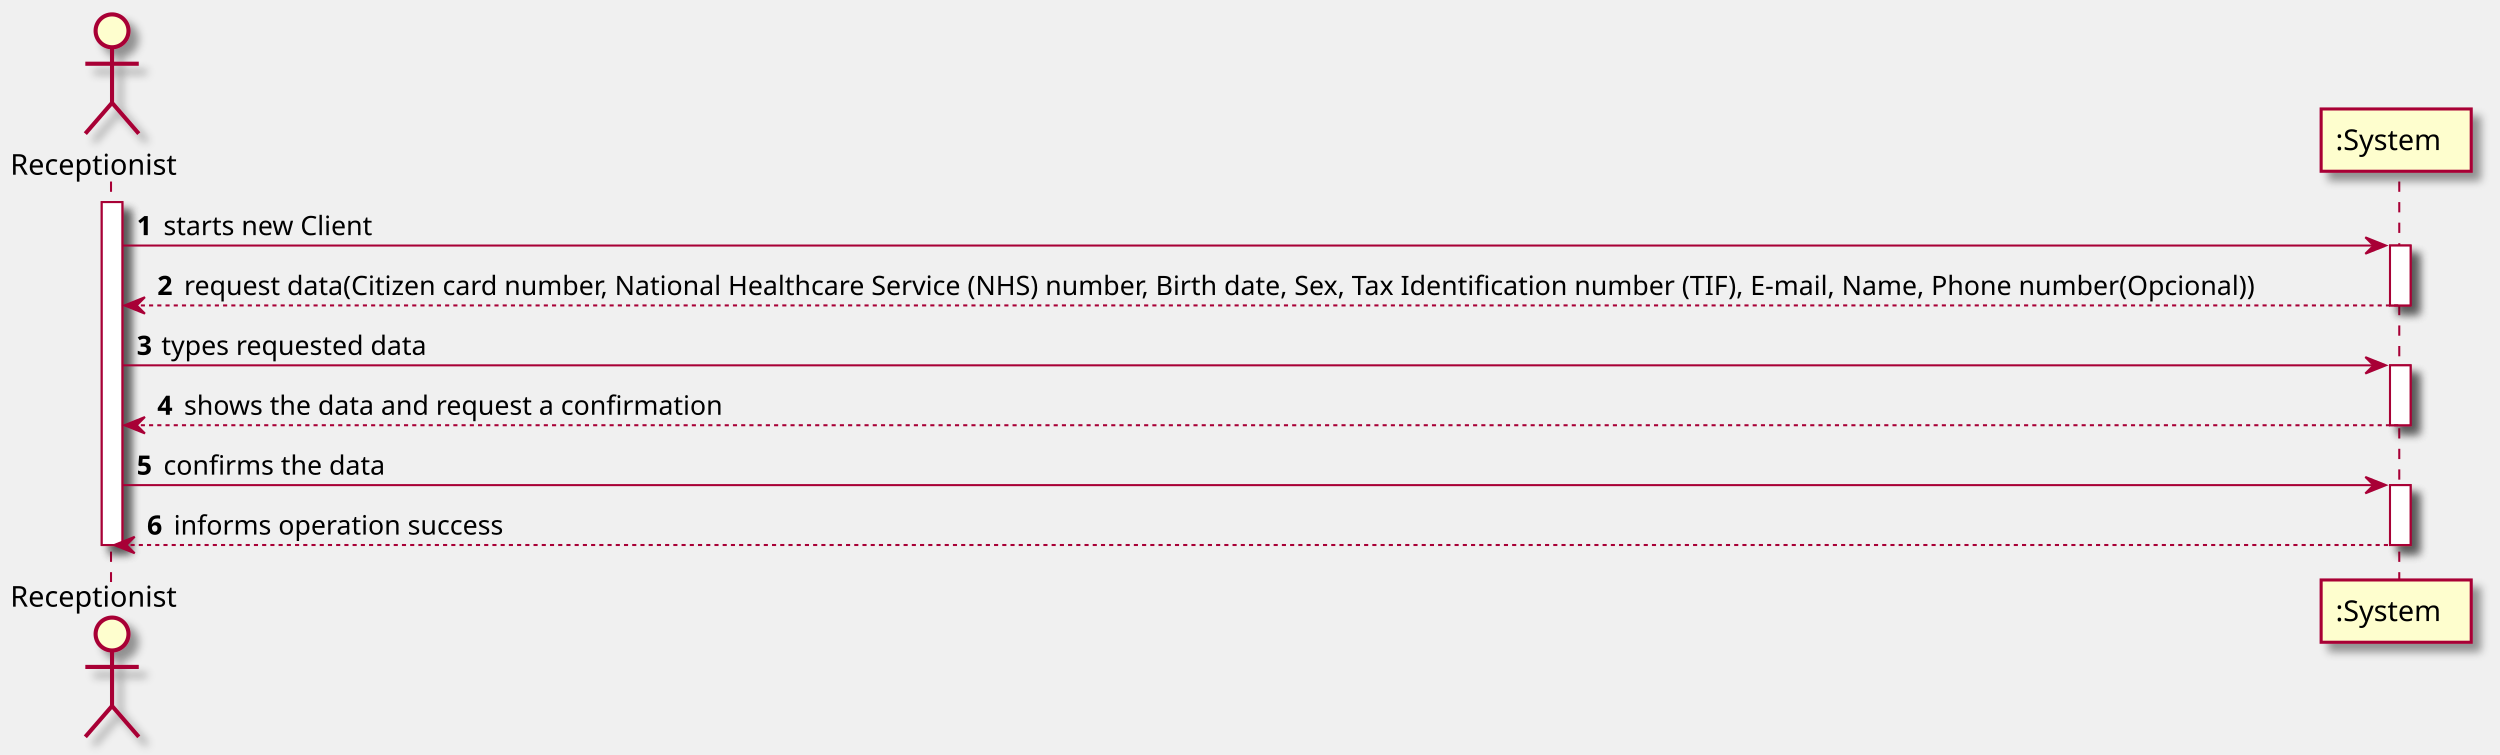
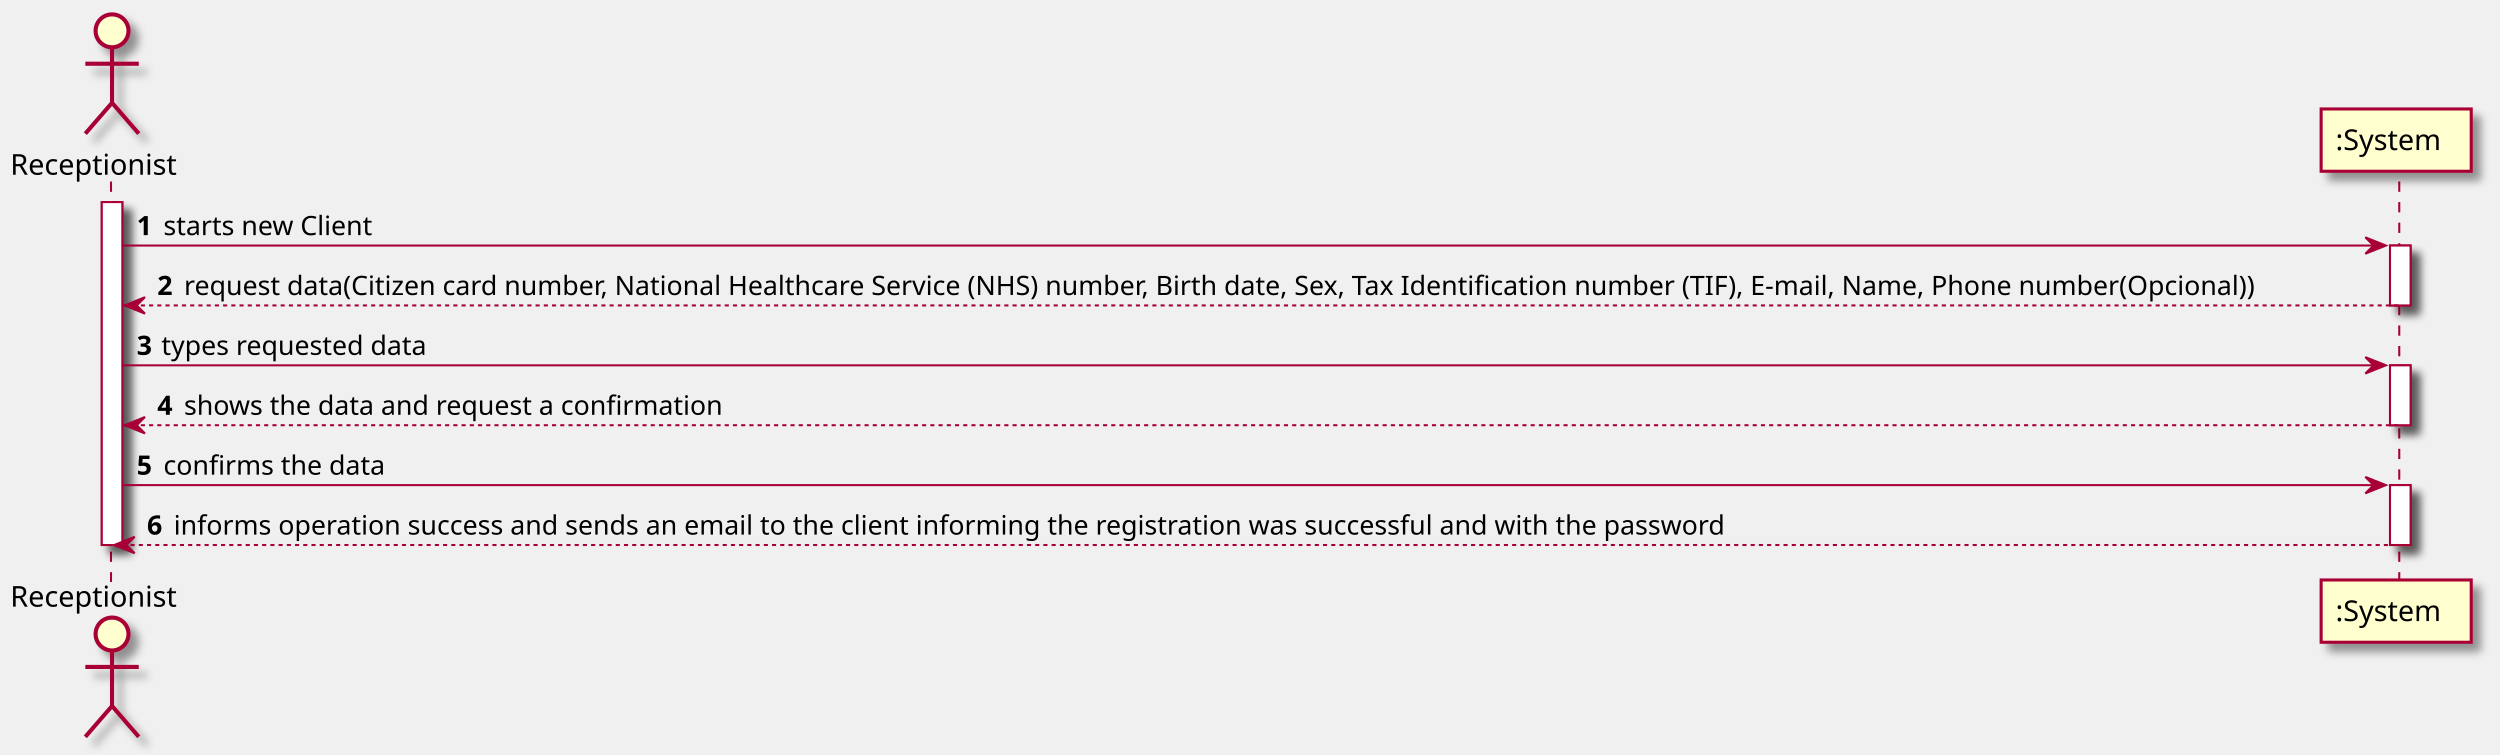
<svg xmlns="http://www.w3.org/2000/svg" contentScriptType="application/ecmascript" contentStyleType="text/css" height="367px" preserveAspectRatio="none" style="width:1216px;height:367px;" version="1.1" viewBox="0 0 1216 367" width="1216px" zoomAndPan="magnify">
  <defs>
-     <filter height="300%" id="fax5cefw5r1h8" width="300%" x="-1" y="-1">
+     <filter height="300%" id="fc70aoxvearg9" width="300%" x="-1" y="-1">
      <feGaussianBlur result="blurOut" stdDeviation="2.0" />
      <feColorMatrix in="blurOut" result="blurOut2" type="matrix" values="0 0 0 0 0 0 0 0 0 0 0 0 0 0 0 0 0 0 .4 0" />
      <feOffset dx="4.0" dy="4.0" in="blurOut2" result="blurOut3" />
      <feBlend in="SourceGraphic" in2="blurOut3" mode="normal" />
    </filter>
  </defs>
  <g>
-     <rect fill="#FFFFFF" filter="url(#fax5cefw5r1h8)" height="166.797" style="stroke:#A80036;stroke-width:1.0;" width="10" x="49.5" y="98.297" />
-     <rect fill="#FFFFFF" filter="url(#fax5cefw5r1h8)" height="29.133" style="stroke:#A80036;stroke-width:1.0;" width="10" x="1162.5" y="119.43" />
-     <rect fill="#FFFFFF" filter="url(#fax5cefw5r1h8)" height="29.133" style="stroke:#A80036;stroke-width:1.0;" width="10" x="1162.5" y="177.695" />
-     <rect fill="#FFFFFF" filter="url(#fax5cefw5r1h8)" height="29.133" style="stroke:#A80036;stroke-width:1.0;" width="10" x="1162.5" y="235.961" />
+     <rect fill="#FFFFFF" filter="url(#fc70aoxvearg9)" height="166.797" style="stroke:#A80036;stroke-width:1.0;" width="10" x="49.5" y="98.297" />
+     <rect fill="#FFFFFF" filter="url(#fc70aoxvearg9)" height="29.133" style="stroke:#A80036;stroke-width:1.0;" width="10" x="1162.5" y="119.43" />
+     <rect fill="#FFFFFF" filter="url(#fc70aoxvearg9)" height="29.133" style="stroke:#A80036;stroke-width:1.0;" width="10" x="1162.5" y="177.695" />
+     <rect fill="#FFFFFF" filter="url(#fc70aoxvearg9)" height="29.133" style="stroke:#A80036;stroke-width:1.0;" width="10" x="1162.5" y="235.961" />
    <line style="stroke:#A80036;stroke-width:1.0;stroke-dasharray:5.0,5.0;" x1="54" x2="54" y1="88.297" y2="283.094" />
    <line style="stroke:#A80036;stroke-width:1.0;stroke-dasharray:5.0,5.0;" x1="1167" x2="1167" y1="88.297" y2="283.094" />
    <text fill="#000000" font-family="sans-serif" font-size="14" lengthAdjust="spacing" textLength="93" x="5" y="84.995">Receptionist</text>
-     <ellipse cx="54.5" cy="15" fill="#FEFECE" filter="url(#fax5cefw5r1h8)" rx="8" ry="8" style="stroke:#A80036;stroke-width:2.0;" />
-     <path d="M54.5,23 L54.5,50 M41.5,31 L67.5,31 M54.5,50 L41.5,65 M54.5,50 L67.5,65 " fill="none" filter="url(#fax5cefw5r1h8)" style="stroke:#A80036;stroke-width:2.0;" />
+     <ellipse cx="54.5" cy="15" fill="#FEFECE" filter="url(#fc70aoxvearg9)" rx="8" ry="8" style="stroke:#A80036;stroke-width:2.0;" />
+     <path d="M54.5,23 L54.5,50 M41.5,31 L67.5,31 M54.5,50 L41.5,65 M54.5,50 L67.5,65 " fill="none" filter="url(#fc70aoxvearg9)" style="stroke:#A80036;stroke-width:2.0;" />
    <text fill="#000000" font-family="sans-serif" font-size="14" lengthAdjust="spacing" textLength="93" x="5" y="295.089">Receptionist</text>
-     <ellipse cx="54.5" cy="308.391" fill="#FEFECE" filter="url(#fax5cefw5r1h8)" rx="8" ry="8" style="stroke:#A80036;stroke-width:2.0;" />
-     <path d="M54.5,316.391 L54.5,343.391 M41.5,324.391 L67.5,324.391 M54.5,343.391 L41.5,358.391 M54.5,343.391 L67.5,358.391 " fill="none" filter="url(#fax5cefw5r1h8)" style="stroke:#A80036;stroke-width:2.0;" />
-     <rect fill="#FEFECE" filter="url(#fax5cefw5r1h8)" height="30.297" style="stroke:#A80036;stroke-width:1.5;" width="73" x="1129" y="53" />
+     <ellipse cx="54.5" cy="308.391" fill="#FEFECE" filter="url(#fc70aoxvearg9)" rx="8" ry="8" style="stroke:#A80036;stroke-width:2.0;" />
+     <path d="M54.5,316.391 L54.5,343.391 M41.5,324.391 L67.5,324.391 M54.5,343.391 L41.5,358.391 M54.5,343.391 L67.5,358.391 " fill="none" filter="url(#fc70aoxvearg9)" style="stroke:#A80036;stroke-width:2.0;" />
+     <rect fill="#FEFECE" filter="url(#fc70aoxvearg9)" height="30.297" style="stroke:#A80036;stroke-width:1.5;" width="73" x="1129" y="53" />
    <text fill="#000000" font-family="sans-serif" font-size="14" lengthAdjust="spacing" textLength="59" x="1136" y="72.995">:System</text>
-     <rect fill="#FEFECE" filter="url(#fax5cefw5r1h8)" height="30.297" style="stroke:#A80036;stroke-width:1.5;" width="73" x="1129" y="282.094" />
+     <rect fill="#FEFECE" filter="url(#fc70aoxvearg9)" height="30.297" style="stroke:#A80036;stroke-width:1.5;" width="73" x="1129" y="282.094" />
    <text fill="#000000" font-family="sans-serif" font-size="14" lengthAdjust="spacing" textLength="59" x="1136" y="302.089">:System</text>
-     <rect fill="#FFFFFF" filter="url(#fax5cefw5r1h8)" height="166.797" style="stroke:#A80036;stroke-width:1.0;" width="10" x="49.5" y="98.297" />
-     <rect fill="#FFFFFF" filter="url(#fax5cefw5r1h8)" height="29.133" style="stroke:#A80036;stroke-width:1.0;" width="10" x="1162.5" y="119.43" />
-     <rect fill="#FFFFFF" filter="url(#fax5cefw5r1h8)" height="29.133" style="stroke:#A80036;stroke-width:1.0;" width="10" x="1162.5" y="177.695" />
-     <rect fill="#FFFFFF" filter="url(#fax5cefw5r1h8)" height="29.133" style="stroke:#A80036;stroke-width:1.0;" width="10" x="1162.5" y="235.961" />
+     <rect fill="#FFFFFF" filter="url(#fc70aoxvearg9)" height="166.797" style="stroke:#A80036;stroke-width:1.0;" width="10" x="49.5" y="98.297" />
+     <rect fill="#FFFFFF" filter="url(#fc70aoxvearg9)" height="29.133" style="stroke:#A80036;stroke-width:1.0;" width="10" x="1162.5" y="119.43" />
+     <rect fill="#FFFFFF" filter="url(#fc70aoxvearg9)" height="29.133" style="stroke:#A80036;stroke-width:1.0;" width="10" x="1162.5" y="177.695" />
+     <rect fill="#FFFFFF" filter="url(#fc70aoxvearg9)" height="29.133" style="stroke:#A80036;stroke-width:1.0;" width="10" x="1162.5" y="235.961" />
    <polygon fill="#A80036" points="1150.5,115.43,1160.5,119.43,1150.5,123.43,1154.5,119.43" style="stroke:#A80036;stroke-width:1.0;" />
    <line style="stroke:#A80036;stroke-width:1.0;" x1="59.5" x2="1156.5" y1="119.43" y2="119.43" />
    <text fill="#000000" font-family="sans-serif" font-size="13" font-weight="bold" lengthAdjust="spacing" textLength="9" x="66.5" y="114.364">1</text>
    <text fill="#000000" font-family="sans-serif" font-size="13" lengthAdjust="spacing" textLength="108" x="79.5" y="114.364">starts new Client</text>
    <polygon fill="#A80036" points="70.5,144.562,60.5,148.562,70.5,152.562,66.5,148.562" style="stroke:#A80036;stroke-width:1.0;" />
    <line style="stroke:#A80036;stroke-width:1.0;stroke-dasharray:2.0,2.0;" x1="64.5" x2="1166.5" y1="148.562" y2="148.562" />
    <text fill="#000000" font-family="sans-serif" font-size="13" font-weight="bold" lengthAdjust="spacing" textLength="9" x="76.5" y="143.497">2</text>
    <text fill="#000000" font-family="sans-serif" font-size="13" lengthAdjust="spacing" textLength="1066" x="89.5" y="143.497">request data(Citizen card number, National Healthcare Service (NHS) number, Birth date, Sex, Tax Identification number (TIF), E-mail, Name, Phone number(Opcional))</text>
    <polygon fill="#A80036" points="1150.5,173.695,1160.5,177.695,1150.5,181.695,1154.5,177.695" style="stroke:#A80036;stroke-width:1.0;" />
    <line style="stroke:#A80036;stroke-width:1.0;" x1="59.5" x2="1156.5" y1="177.695" y2="177.695" />
    <text fill="#000000" font-family="sans-serif" font-size="13" font-weight="bold" lengthAdjust="spacing" textLength="8" x="66.5" y="172.629">3</text>
    <text fill="#000000" font-family="sans-serif" font-size="13" lengthAdjust="spacing" textLength="138" x="78.5" y="172.629">types requested data</text>
    <polygon fill="#A80036" points="70.5,202.828,60.5,206.828,70.5,210.828,66.5,206.828" style="stroke:#A80036;stroke-width:1.0;" />
    <line style="stroke:#A80036;stroke-width:1.0;stroke-dasharray:2.0,2.0;" x1="64.5" x2="1166.5" y1="206.828" y2="206.828" />
    <text fill="#000000" font-family="sans-serif" font-size="13" font-weight="bold" lengthAdjust="spacing" textLength="9" x="76.5" y="201.762">4</text>
    <text fill="#000000" font-family="sans-serif" font-size="13" lengthAdjust="spacing" textLength="277" x="89.5" y="201.762">shows the data and request a confirmation</text>
    <polygon fill="#A80036" points="1150.5,231.961,1160.5,235.961,1150.5,239.961,1154.5,235.961" style="stroke:#A80036;stroke-width:1.0;" />
    <line style="stroke:#A80036;stroke-width:1.0;" x1="59.5" x2="1156.5" y1="235.961" y2="235.961" />
    <text fill="#000000" font-family="sans-serif" font-size="13" font-weight="bold" lengthAdjust="spacing" textLength="9" x="66.5" y="230.895">5</text>
    <text fill="#000000" font-family="sans-serif" font-size="13" lengthAdjust="spacing" textLength="114" x="79.5" y="230.895">confirms the data</text>
    <polygon fill="#A80036" points="65.5,261.094,55.5,265.094,65.5,269.094,61.5,265.094" style="stroke:#A80036;stroke-width:1.0;" />
    <line style="stroke:#A80036;stroke-width:1.0;stroke-dasharray:2.0,2.0;" x1="59.5" x2="1166.5" y1="265.094" y2="265.094" />
    <text fill="#000000" font-family="sans-serif" font-size="13" font-weight="bold" lengthAdjust="spacing" textLength="9" x="71.5" y="260.028">6</text>
-     <text fill="#000000" font-family="sans-serif" font-size="13" lengthAdjust="spacing" textLength="169" x="84.5" y="260.028">informs operation success</text>
+     <text fill="#000000" font-family="sans-serif" font-size="13" lengthAdjust="spacing" textLength="796" x="84.5" y="260.028">informs operation success and sends an email to the client informing the registration was successful and with the password</text>
  </g>
</svg>
